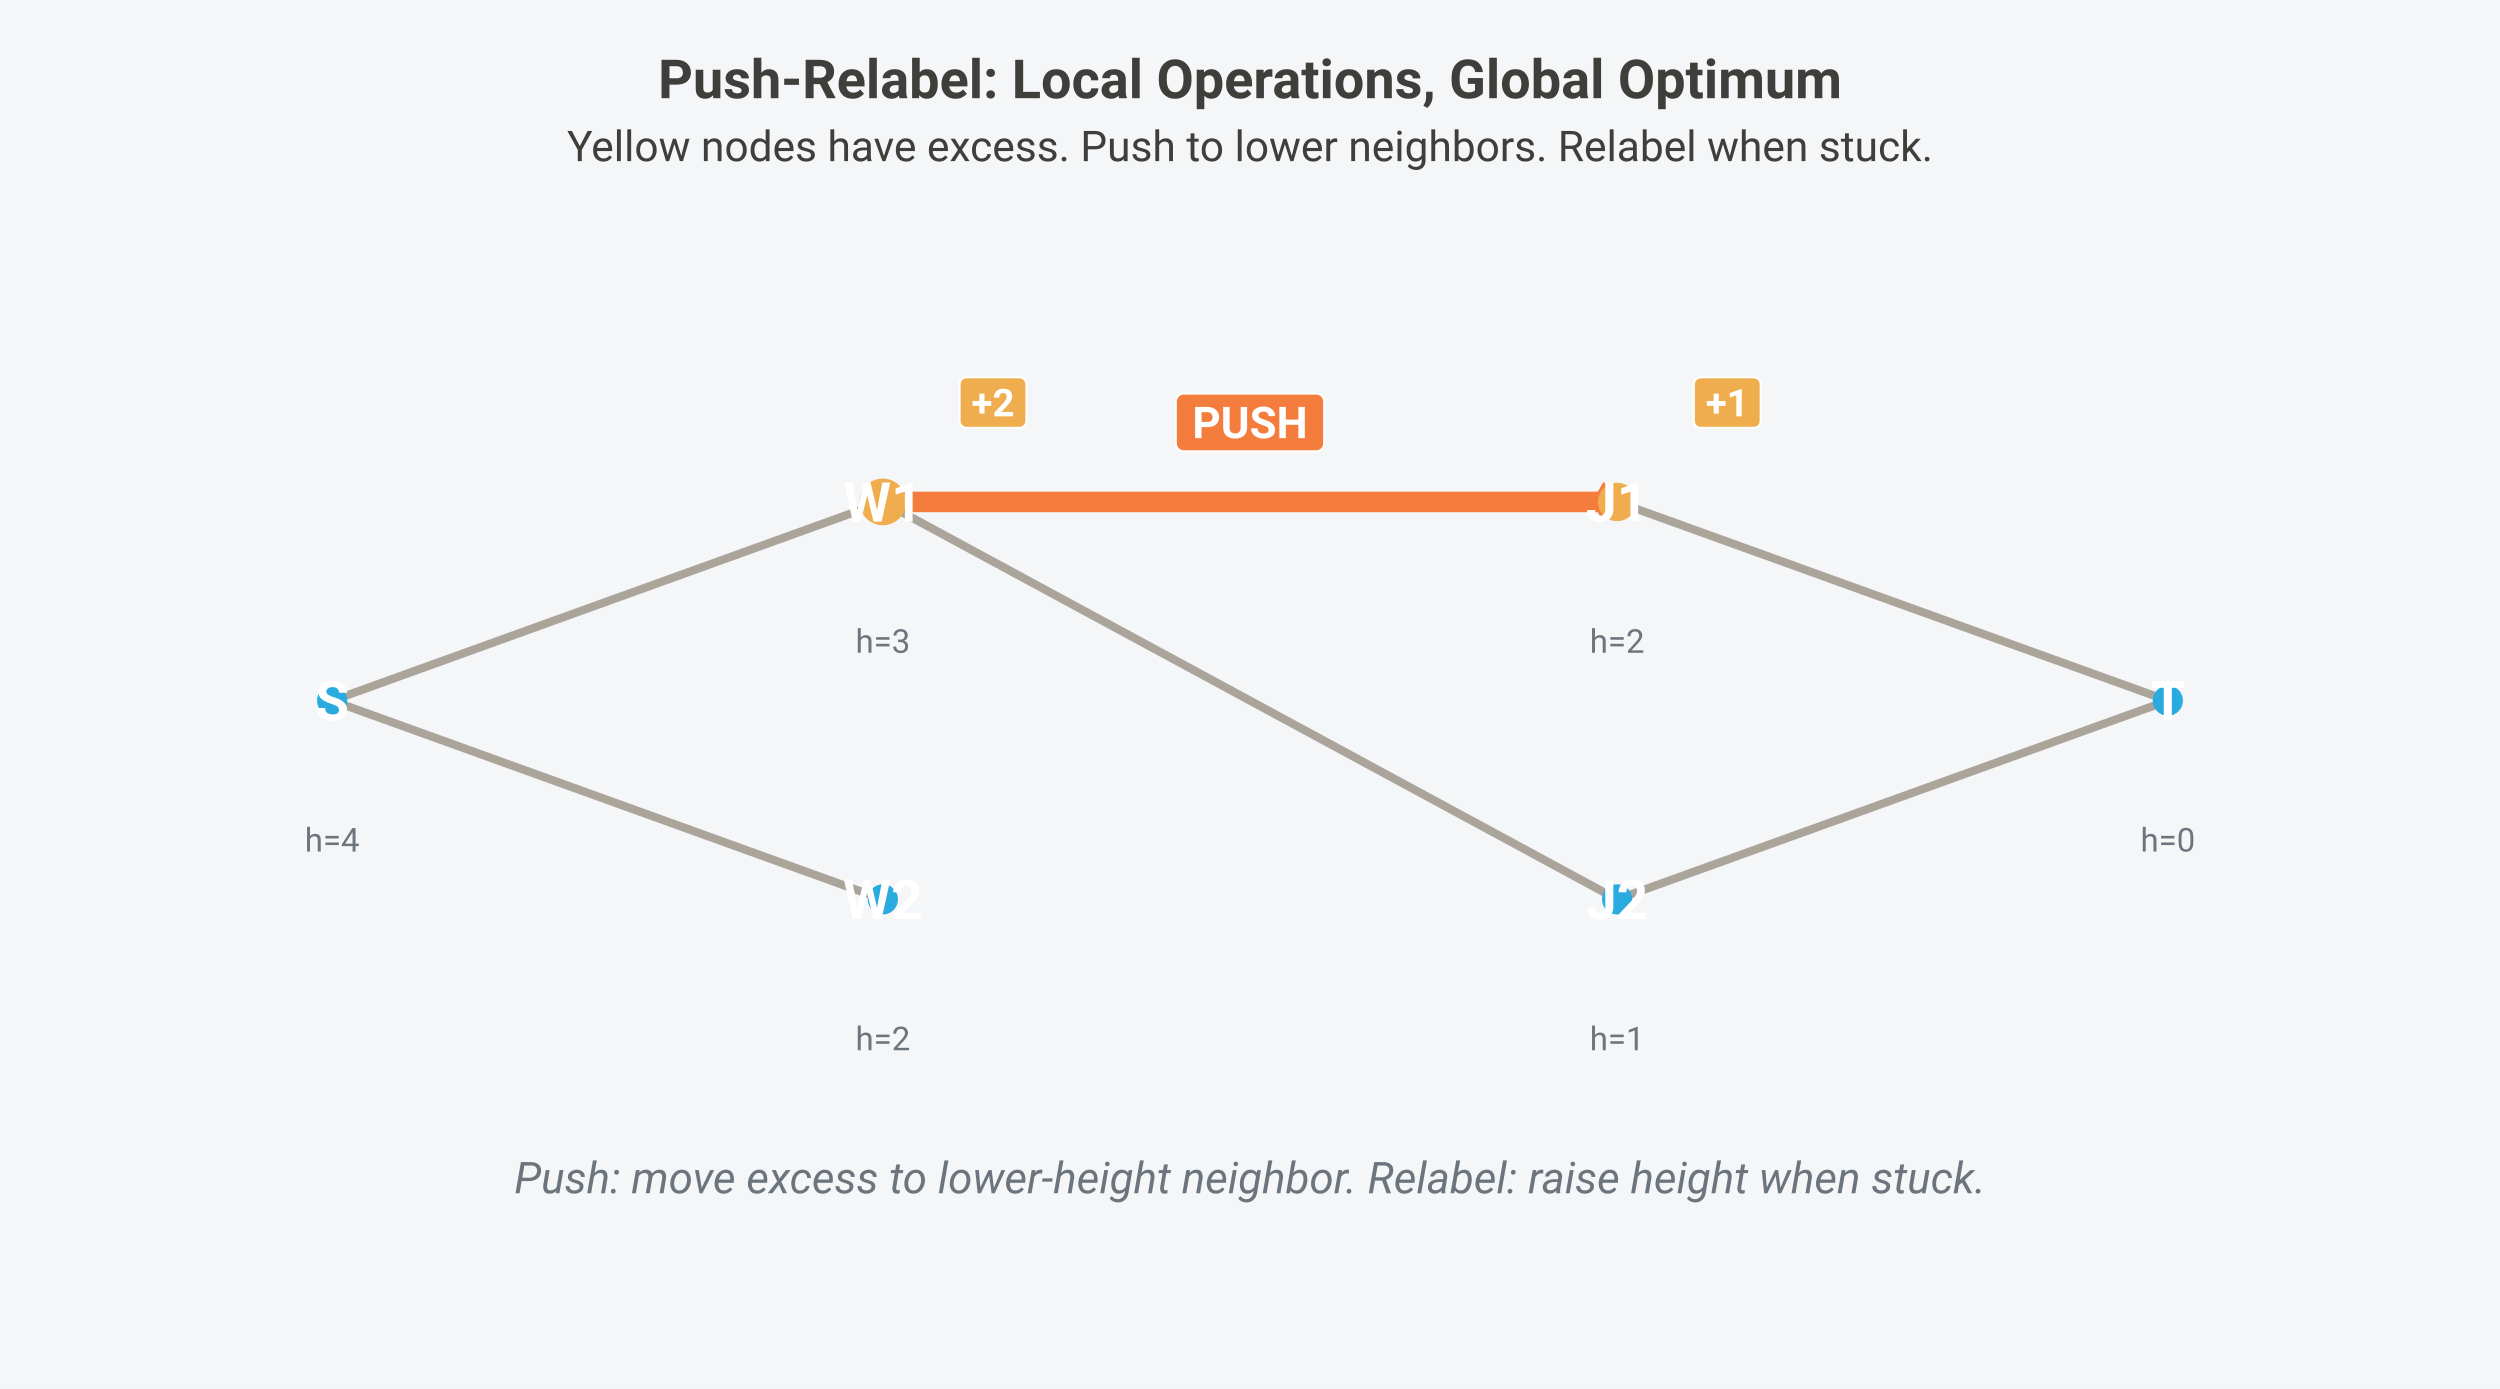
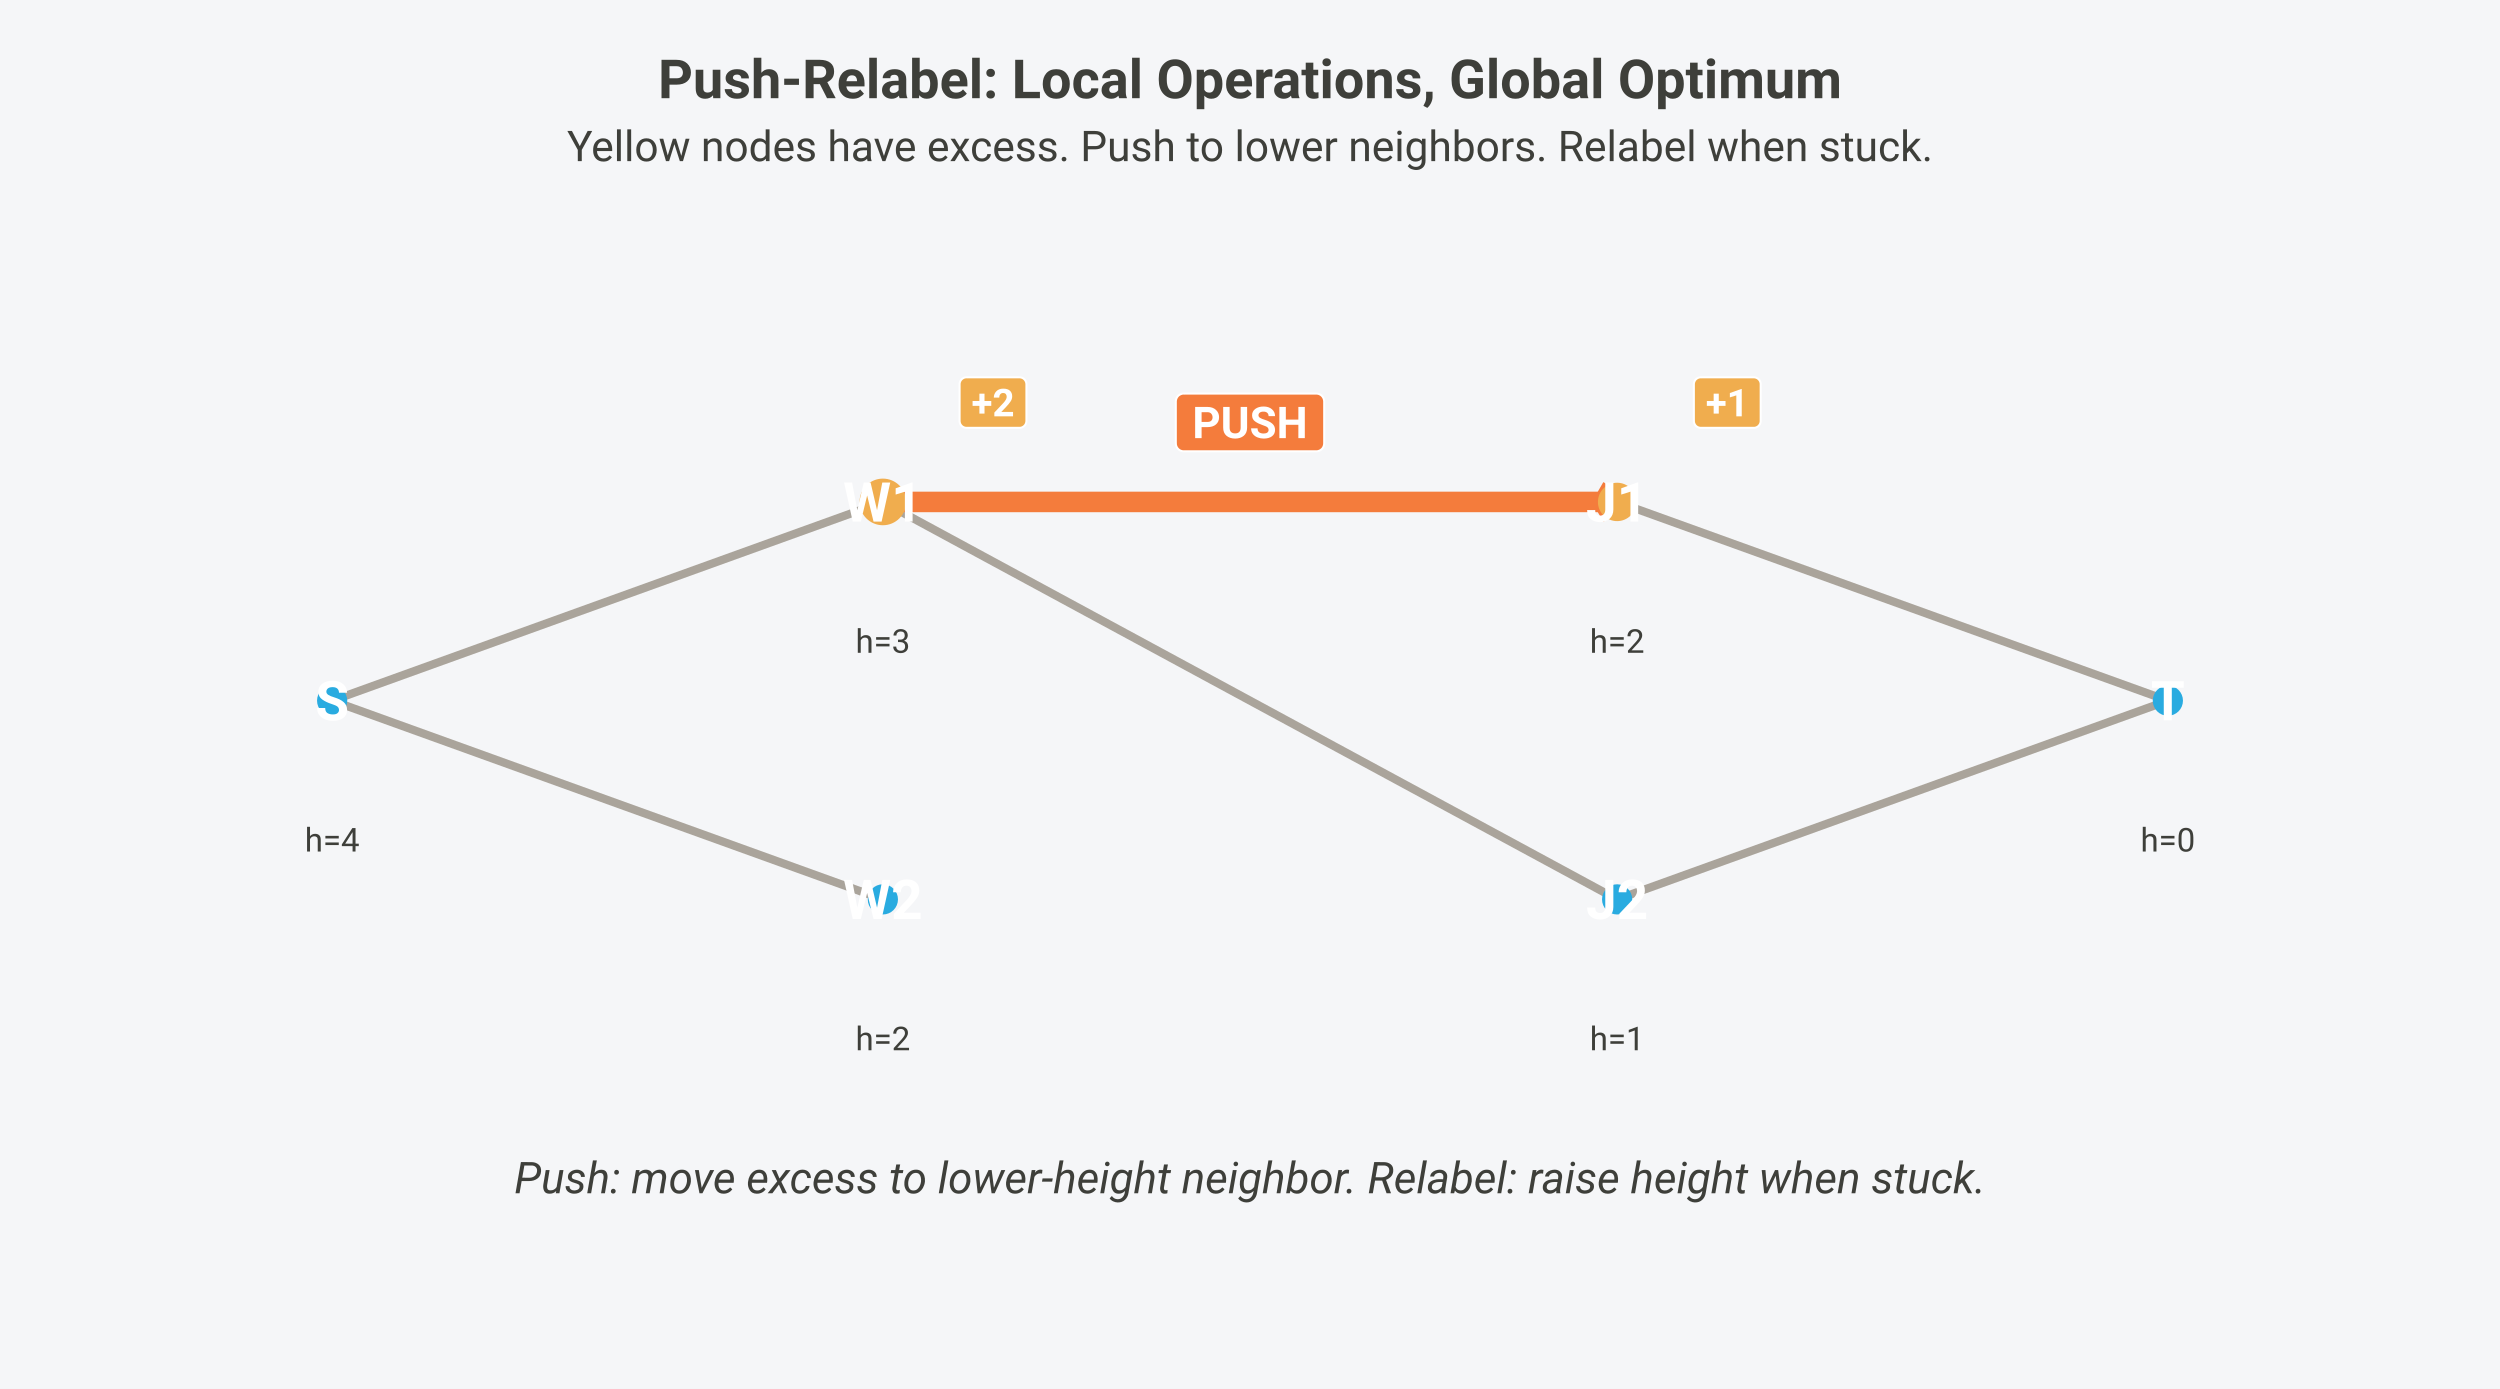
<svg xmlns="http://www.w3.org/2000/svg" width="648.00pt" height="360.00pt" viewBox="0 0 648.00 360.00">
  <g class="svglite">
    <defs>
      <style type="text/css">
    /* theme-aware-processed */
    .svglite line, .svglite polyline, .svglite polygon, .svglite path, .svglite circle {
      fill: none;
      stroke: #3E3F3A;
      stroke-linecap: round;
      stroke-linejoin: round;
      stroke-miterlimit: 10.00;
    }
    .svglite &gt; g &gt; rect {
      fill: none;
      stroke: #3E3F3A;
      stroke-linecap: round;
      stroke-linejoin: round;
      stroke-miterlimit: 10.00;
    }
    .svglite text {
      white-space: pre;
      fill: #3E3F3A;
    }
    .svglite g.glyphgroup path {
      fill: inherit;
      stroke: none;
    }
  </style>
    </defs>
    <rect width="100%" height="100%" style="stroke: none; fill: #F5F6F8;" />
    <defs>
      <clipPath id="cpMC4wMHw2NDguMDB8MC4wMHwzNjAuMDA=">
        <rect x="0.00" y="0.00" width="648.00" height="360.00" />
      </clipPath>
    </defs>
    <g clip-path="url(#cpMC4wMHw2NDguMDB8MC4wMHwzNjAuMDA=)">
      <rect x="0.00" y="0" width="648.00" height="360.00" style="stroke-width: 0.00; stroke: none;" /> fill: #F5F6F8;' /&gt;
</g>
    <defs>
      <clipPath id="cpOS45Nnw2MzguMDR8NDQuMDh8MzUwLjA0">
        <rect x="9.96" y="44.08" width="628.07" height="305.95" />
      </clipPath>
    </defs>
    <g clip-path="url(#cpOS45Nnw2MzguMDR8NDQuMDh8MzUwLjA0)">
      <line x1="86.09" y1="181.61" x2="228.84" y2="130.10" style="stroke-width: 2.13; stroke: #AAA49B; stroke-linecap: butt;" />
      <line x1="86.09" y1="181.61" x2="228.84" y2="233.12" style="stroke-width: 2.13; stroke: #AAA49B; stroke-linecap: butt;" />
      <line x1="228.84" y1="130.10" x2="419.16" y2="233.12" style="stroke-width: 2.13; stroke: #AAA49B; stroke-linecap: butt;" />
      <line x1="419.16" y1="130.10" x2="561.91" y2="181.61" style="stroke-width: 2.13; stroke: #AAA49B; stroke-linecap: butt;" />
      <line x1="419.16" y1="233.12" x2="561.91" y2="181.61" style="stroke-width: 2.13; stroke: #AAA49B; stroke-linecap: butt;" />
      <line x1="228.84" y1="130.10" x2="419.16" y2="130.10" style="stroke-width: 5.33; stroke: #F47C3C; stroke-linecap: butt;" />
      <polyline points="414.25,132.94 419.16,130.10 414.25,127.27 " style="stroke-width: 5.33; stroke: #F47C3C; stroke-linecap: butt;" />
      <polygon points="306.82,116.98 341.18,116.98 341.10,116.98 341.43,116.97 341.75,116.90 342.06,116.79 342.34,116.62 342.60,116.41 342.82,116.17 342.99,115.89 343.12,115.58 343.20,115.26 343.23,114.94 343.23,114.94 343.23,104.06 343.23,104.06 343.20,103.73 343.12,103.41 342.99,103.11 342.82,102.83 342.60,102.58 342.34,102.37 342.06,102.21 341.75,102.09 341.43,102.03 341.18,102.01 306.82,102.01 307.07,102.03 306.74,102.01 306.41,102.05 306.10,102.15 305.80,102.29 305.53,102.47 305.29,102.70 305.09,102.97 304.94,103.26 304.83,103.57 304.78,103.90 304.77,104.06 304.77,114.94 304.78,114.77 304.78,115.10 304.83,115.43 304.94,115.74 305.09,116.03 305.29,116.29 305.53,116.52 305.80,116.71 306.10,116.85 306.41,116.94 306.74,116.98 " style="stroke-width: 0.53; stroke: #FFFFFF; fill: #F47C3C;" />
      <text x="324.00" y="113.57" text-anchor="middle" style="font-size: 11.38px; font-weight: bold;fill: #FFFFFF; font-family: &quot;Roboto&quot;, -apple-system, BlinkMacSystemFont, &quot;Segoe UI&quot;, system-ui, sans-serif;" textLength="31.62px" lengthAdjust="spacingAndGlyphs">PUSH</text>
      <circle cx="86.09" cy="181.61" r="3.56" style="stroke-width: 0.71; stroke: #29ABE0; fill: #29ABE0;" />
      <circle cx="228.84" cy="130.10" r="5.69" style="stroke-width: 0.71; stroke: #F0AD4E; fill: #F0AD4E;" />
      <circle cx="228.84" cy="233.12" r="3.56" style="stroke-width: 0.71; stroke: #29ABE0; fill: #29ABE0;" />
      <circle cx="419.16" cy="130.10" r="4.62" style="stroke-width: 0.71; stroke: #F0AD4E; fill: #F0AD4E;" />
      <circle cx="419.16" cy="233.12" r="3.56" style="stroke-width: 0.71; stroke: #29ABE0; fill: #29ABE0;" />
      <circle cx="561.91" cy="181.61" r="3.56" style="stroke-width: 0.71; stroke: #29ABE0; fill: #29ABE0;" />
      <text x="86.09" y="186.70" text-anchor="middle" style="font-size: 14.23px; font-weight: bold;fill: #FFFFFF; font-family: &quot;Roboto&quot;, -apple-system, BlinkMacSystemFont, &quot;Segoe UI&quot;, system-ui, sans-serif;" textLength="9.48px" lengthAdjust="spacingAndGlyphs">S</text>
      <text x="228.84" y="135.19" text-anchor="middle" style="font-size: 14.23px; font-weight: bold;fill: #FFFFFF; font-family: &quot;Roboto&quot;, -apple-system, BlinkMacSystemFont, &quot;Segoe UI&quot;, system-ui, sans-serif;" textLength="21.33px" lengthAdjust="spacingAndGlyphs">W1</text>
      <text x="228.84" y="238.21" text-anchor="middle" style="font-size: 14.23px; font-weight: bold;fill: #FFFFFF; font-family: &quot;Roboto&quot;, -apple-system, BlinkMacSystemFont, &quot;Segoe UI&quot;, system-ui, sans-serif;" textLength="21.33px" lengthAdjust="spacingAndGlyphs">W2</text>
      <text x="419.16" y="135.19" text-anchor="middle" style="font-size: 14.23px; font-weight: bold;fill: #FFFFFF; font-family: &quot;Roboto&quot;, -apple-system, BlinkMacSystemFont, &quot;Segoe UI&quot;, system-ui, sans-serif;" textLength="15.81px" lengthAdjust="spacingAndGlyphs">J1</text>
      <text x="419.16" y="238.21" text-anchor="middle" style="font-size: 14.23px; font-weight: bold;fill: #FFFFFF; font-family: &quot;Roboto&quot;, -apple-system, BlinkMacSystemFont, &quot;Segoe UI&quot;, system-ui, sans-serif;" textLength="15.81px" lengthAdjust="spacingAndGlyphs">J2</text>
      <text x="561.91" y="186.70" text-anchor="middle" style="font-size: 14.23px; font-weight: bold;fill: #FFFFFF; font-family: &quot;Roboto&quot;, -apple-system, BlinkMacSystemFont, &quot;Segoe UI&quot;, system-ui, sans-serif;" textLength="8.69px" lengthAdjust="spacingAndGlyphs">T</text>
-       <text x="86.09" y="220.72" text-anchor="middle" style="font-size: 8.54px;fill: #6C757D; font-family: &quot;Roboto&quot;, -apple-system, BlinkMacSystemFont, &quot;Segoe UI&quot;, system-ui, sans-serif;" textLength="14.48px" lengthAdjust="spacingAndGlyphs">h=4</text>
-       <text x="228.84" y="169.21" text-anchor="middle" style="font-size: 8.54px;fill: #6C757D; font-family: &quot;Roboto&quot;, -apple-system, BlinkMacSystemFont, &quot;Segoe UI&quot;, system-ui, sans-serif;" textLength="14.48px" lengthAdjust="spacingAndGlyphs">h=3</text>
-       <text x="228.84" y="272.23" text-anchor="middle" style="font-size: 8.54px;fill: #6C757D; font-family: &quot;Roboto&quot;, -apple-system, BlinkMacSystemFont, &quot;Segoe UI&quot;, system-ui, sans-serif;" textLength="14.48px" lengthAdjust="spacingAndGlyphs">h=2</text>
-       <text x="419.16" y="169.21" text-anchor="middle" style="font-size: 8.54px;fill: #6C757D; font-family: &quot;Roboto&quot;, -apple-system, BlinkMacSystemFont, &quot;Segoe UI&quot;, system-ui, sans-serif;" textLength="14.48px" lengthAdjust="spacingAndGlyphs">h=2</text>
-       <text x="419.16" y="272.23" text-anchor="middle" style="font-size: 8.54px;fill: #6C757D; font-family: &quot;Roboto&quot;, -apple-system, BlinkMacSystemFont, &quot;Segoe UI&quot;, system-ui, sans-serif;" textLength="14.48px" lengthAdjust="spacingAndGlyphs">h=1</text>
-       <text x="561.91" y="220.72" text-anchor="middle" style="font-size: 8.54px;fill: #6C757D; font-family: &quot;Roboto&quot;, -apple-system, BlinkMacSystemFont, &quot;Segoe UI&quot;, system-ui, sans-serif;" textLength="14.48px" lengthAdjust="spacingAndGlyphs">h=0</text>
+       <text x="86.09" y="220.72" text-anchor="middle" style="font-size: 8.54px; font-family: &quot;Roboto&quot;, -apple-system, BlinkMacSystemFont, &quot;Segoe UI&quot;, system-ui, sans-serif;" textLength="14.48px" lengthAdjust="spacingAndGlyphs">h=4</text>
+       <text x="228.84" y="169.21" text-anchor="middle" style="font-size: 8.54px; font-family: &quot;Roboto&quot;, -apple-system, BlinkMacSystemFont, &quot;Segoe UI&quot;, system-ui, sans-serif;" textLength="14.48px" lengthAdjust="spacingAndGlyphs">h=3</text>
+       <text x="228.84" y="272.23" text-anchor="middle" style="font-size: 8.54px; font-family: &quot;Roboto&quot;, -apple-system, BlinkMacSystemFont, &quot;Segoe UI&quot;, system-ui, sans-serif;" textLength="14.48px" lengthAdjust="spacingAndGlyphs">h=2</text>
+       <text x="419.16" y="169.21" text-anchor="middle" style="font-size: 8.54px; font-family: &quot;Roboto&quot;, -apple-system, BlinkMacSystemFont, &quot;Segoe UI&quot;, system-ui, sans-serif;" textLength="14.48px" lengthAdjust="spacingAndGlyphs">h=2</text>
+       <text x="419.16" y="272.23" text-anchor="middle" style="font-size: 8.54px; font-family: &quot;Roboto&quot;, -apple-system, BlinkMacSystemFont, &quot;Segoe UI&quot;, system-ui, sans-serif;" textLength="14.48px" lengthAdjust="spacingAndGlyphs">h=1</text>
+       <text x="561.91" y="220.72" text-anchor="middle" style="font-size: 8.54px; font-family: &quot;Roboto&quot;, -apple-system, BlinkMacSystemFont, &quot;Segoe UI&quot;, system-ui, sans-serif;" textLength="14.48px" lengthAdjust="spacingAndGlyphs">h=0</text>
      <polygon points="250.52,110.90 264.25,110.90 264.18,110.90 264.47,110.89 264.75,110.83 265.02,110.73 265.27,110.58 265.49,110.40 265.69,110.18 265.84,109.94 265.95,109.67 266.02,109.39 266.05,109.11 266.05,109.11 266.05,99.59 266.05,99.59 266.02,99.30 265.95,99.02 265.84,98.76 265.69,98.51 265.49,98.30 265.27,98.11 265.02,97.97 264.75,97.87 264.47,97.81 264.25,97.80 250.52,97.80 250.74,97.81 250.45,97.80 250.16,97.83 249.88,97.91 249.62,98.04 249.39,98.20 249.18,98.40 249.00,98.63 248.87,98.89 248.78,99.16 248.73,99.44 248.73,99.59 248.73,109.11 248.73,108.96 248.73,109.25 248.78,109.54 248.87,109.81 249.00,110.06 249.18,110.30 249.39,110.50 249.62,110.66 249.88,110.78 250.16,110.86 250.45,110.90 " style="stroke-width: 0.53; stroke: #FFFFFF; fill: #F0AD4E;" />
      <text x="257.39" y="107.91" text-anchor="middle" style="font-size: 9.96px; font-weight: bold;fill: #FFFFFF; font-family: &quot;Roboto&quot;, -apple-system, BlinkMacSystemFont, &quot;Segoe UI&quot;, system-ui, sans-serif;" textLength="11.34px" lengthAdjust="spacingAndGlyphs">+2</text>
      <polygon points="440.84,110.90 454.58,110.90 454.51,110.90 454.79,110.89 455.08,110.83 455.35,110.73 455.60,110.58 455.82,110.40 456.01,110.18 456.17,109.94 456.28,109.67 456.35,109.39 456.37,109.11 456.37,109.11 456.37,99.59 456.37,99.59 456.35,99.30 456.28,99.02 456.17,98.76 456.01,98.51 455.82,98.30 455.60,98.11 455.35,97.97 455.08,97.87 454.79,97.81 454.58,97.80 440.84,97.80 441.06,97.81 440.77,97.80 440.49,97.83 440.21,97.91 439.95,98.04 439.71,98.20 439.50,98.40 439.33,98.63 439.20,98.89 439.10,99.16 439.06,99.44 439.05,99.59 439.05,109.11 439.06,108.96 439.06,109.25 439.10,109.54 439.20,109.81 439.33,110.06 439.50,110.30 439.71,110.50 439.95,110.66 440.21,110.78 440.49,110.86 440.77,110.90 " style="stroke-width: 0.53; stroke: #FFFFFF; fill: #F0AD4E;" />
      <text x="447.71" y="107.91" text-anchor="middle" style="font-size: 9.96px; font-weight: bold;fill: #FFFFFF; font-family: &quot;Roboto&quot;, -apple-system, BlinkMacSystemFont, &quot;Segoe UI&quot;, system-ui, sans-serif;" textLength="11.34px" lengthAdjust="spacingAndGlyphs">+1</text>
-       <text x="324.00" y="309.30" text-anchor="middle" style="font-size: 11.38px; font-style: italic;fill: #6C757D; font-family: &quot;Roboto&quot;, -apple-system, BlinkMacSystemFont, &quot;Segoe UI&quot;, system-ui, sans-serif;" textLength="396.45px" lengthAdjust="spacingAndGlyphs">Push: move excess to lower-height neighbor. Relabel: raise height when stuck.</text>
+       <text x="324.00" y="309.30" text-anchor="middle" style="font-size: 11.38px; font-style: italic; font-family: &quot;Roboto&quot;, -apple-system, BlinkMacSystemFont, &quot;Segoe UI&quot;, system-ui, sans-serif;" textLength="396.45px" lengthAdjust="spacingAndGlyphs">Push: move excess to lower-height neighbor. Relabel: raise height when stuck.</text>
    </g>
    <g clip-path="url(#cpMC4wMHw2NDguMDB8MC4wMHwzNjAuMDA=)">
      <text x="324.00" y="41.77" text-anchor="middle" style="font-size: 11.00px; font-family: &quot;Roboto&quot;, -apple-system, BlinkMacSystemFont, &quot;Segoe UI&quot;, system-ui, sans-serif;" textLength="357.55px" lengthAdjust="spacingAndGlyphs">Yellow nodes have excess. Push to lower neighbors. Relabel when stuck.</text>
      <text x="324.00" y="25.46" text-anchor="middle" style="font-size: 14.00px; font-weight: bold; font-family: &quot;Roboto&quot;, -apple-system, BlinkMacSystemFont, &quot;Segoe UI&quot;, system-ui, sans-serif;" textLength="328.17px" lengthAdjust="spacingAndGlyphs">Push-Relabel: Local Operations, Global Optimum</text>
    </g>
  </g>
</svg>
